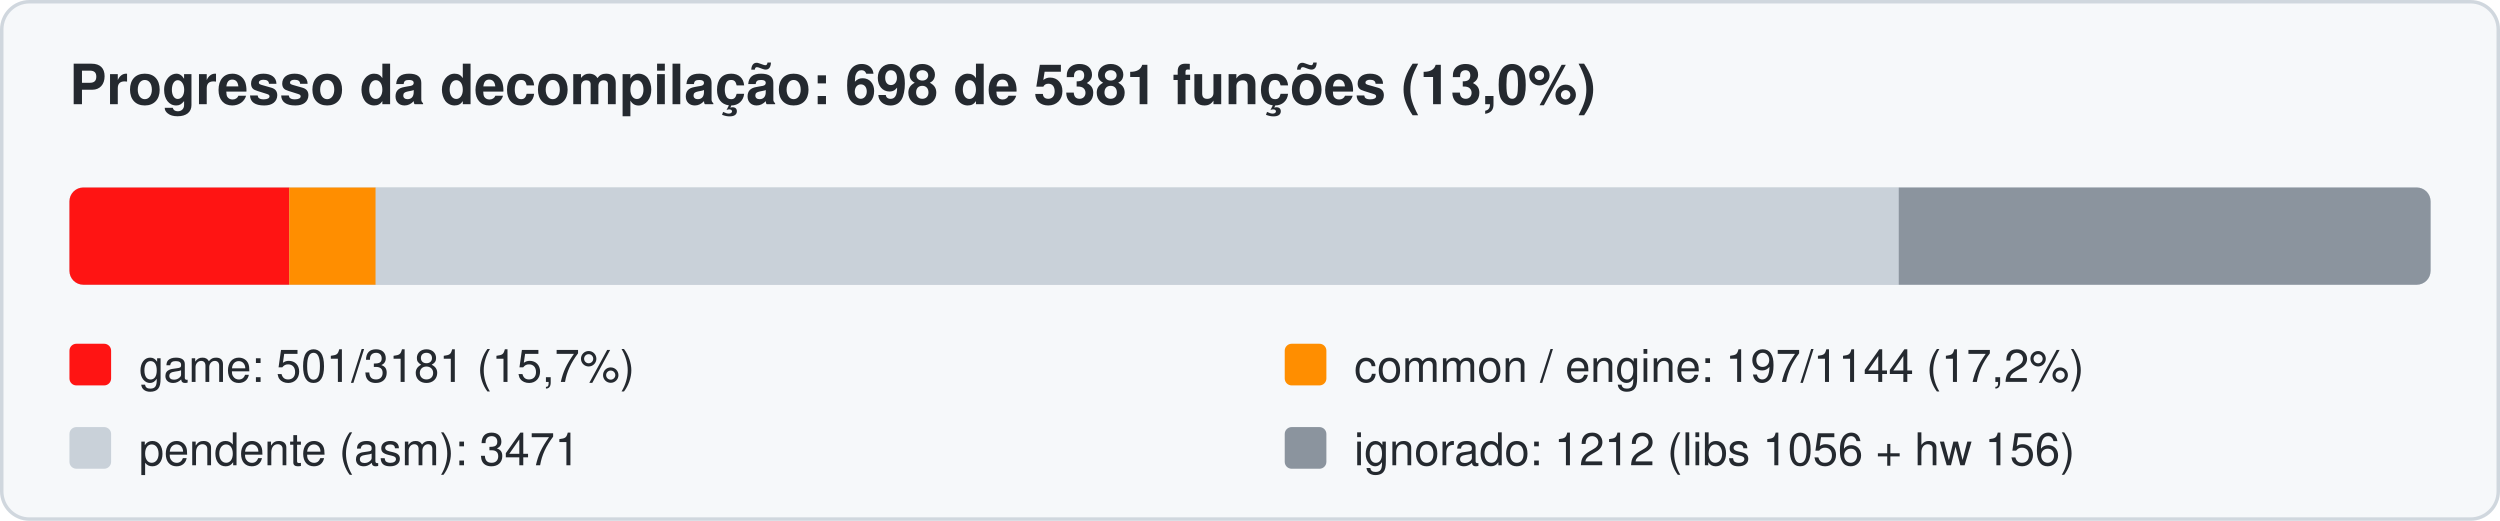
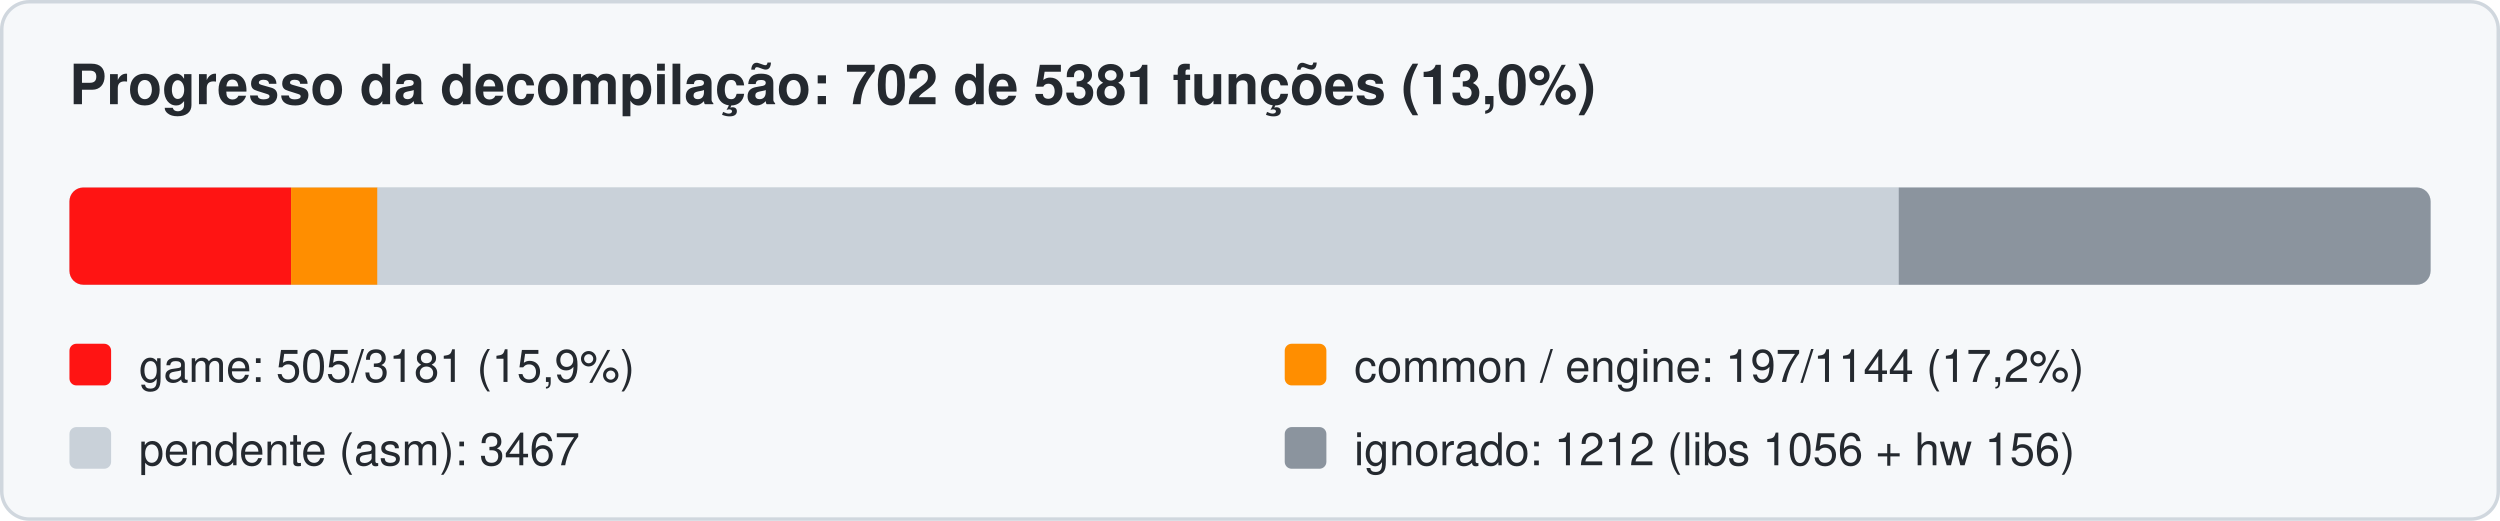
- <svg xmlns="http://www.w3.org/2000/svg" width="720" height="150" viewBox="0 0 720 150" role="img" aria-label="War of the Monsters: 698 de 5381 funcoes decompiladas (13,0%), 1212 ignoradas">
+ <svg xmlns="http://www.w3.org/2000/svg" width="720" height="150" viewBox="0 0 720 150" role="img" aria-label="War of the Monsters: 702 de 5381 funcoes decompiladas (13,0%), 1212 ignoradas">
  <rect x="0.5" y="0.5" width="719" height="149" rx="8" fill="#f6f8fa" stroke="#d0d7de" />
  <g font-family="-apple-system, 'Segoe UI', Helvetica, Arial, sans-serif">
-     <text x="20" y="30" font-size="16" font-weight="600" fill="#24292f">Progresso da decompilação: 698 de 5381 funções (13,0%)</text>
+     <text x="20" y="30" font-size="16" font-weight="600" fill="#24292f">Progresso da decompilação: 702 de 5381 funções (13,0%)</text>
    <rect x="20" y="54" width="680" height="28" rx="4" fill="#c9d1d9" />
    <clipPath id="r">
      <rect x="20" y="54" width="680" height="28" rx="4" />
    </clipPath>
    <g clip-path="url(#r)">
-       <rect x="20.00" y="54" width="63.31" height="28" fill="#ff1413" />
-       <rect x="83.31" y="54" width="24.90" height="28" fill="#ff8e00" />
-       <rect x="108.21" y="54" width="438.63" height="28" fill="#c9d1d9" />
+       <rect x="20.00" y="54" width="63.82" height="28" fill="#ff1413" />
+       <rect x="83.82" y="54" width="24.90" height="28" fill="#ff8e00" />
+       <rect x="108.71" y="54" width="438.13" height="28" fill="#c9d1d9" />
      <rect x="546.84" y="54" width="153.16" height="28" fill="#8b949e" />
    </g>
    <rect x="20" y="99" width="12" height="12" rx="2" fill="#ff1413" />
-     <text x="40" y="110" font-size="13" fill="#24292f">game: 501/3181 (15,7%)</text>
+     <text x="40" y="110" font-size="13" fill="#24292f">game: 505/3181 (15,9%)</text>
    <rect x="370" y="99" width="12" height="12" rx="2" fill="#ff8e00" />
    <text x="390" y="110" font-size="13" fill="#24292f">common / engine: 197/1144 (17,2%)</text>
    <rect x="20" y="123" width="12" height="12" rx="2" fill="#c9d1d9" />
-     <text x="40" y="134" font-size="13" fill="#24292f">pendente (asm): 3471</text>
+     <text x="40" y="134" font-size="13" fill="#24292f">pendente (asm): 3467</text>
    <rect x="370" y="123" width="12" height="12" rx="2" fill="#8b949e" />
    <text x="390" y="134" font-size="13" fill="#24292f">ignorado: 1212 (libs 1056 + hw 156)</text>
  </g>
</svg>
